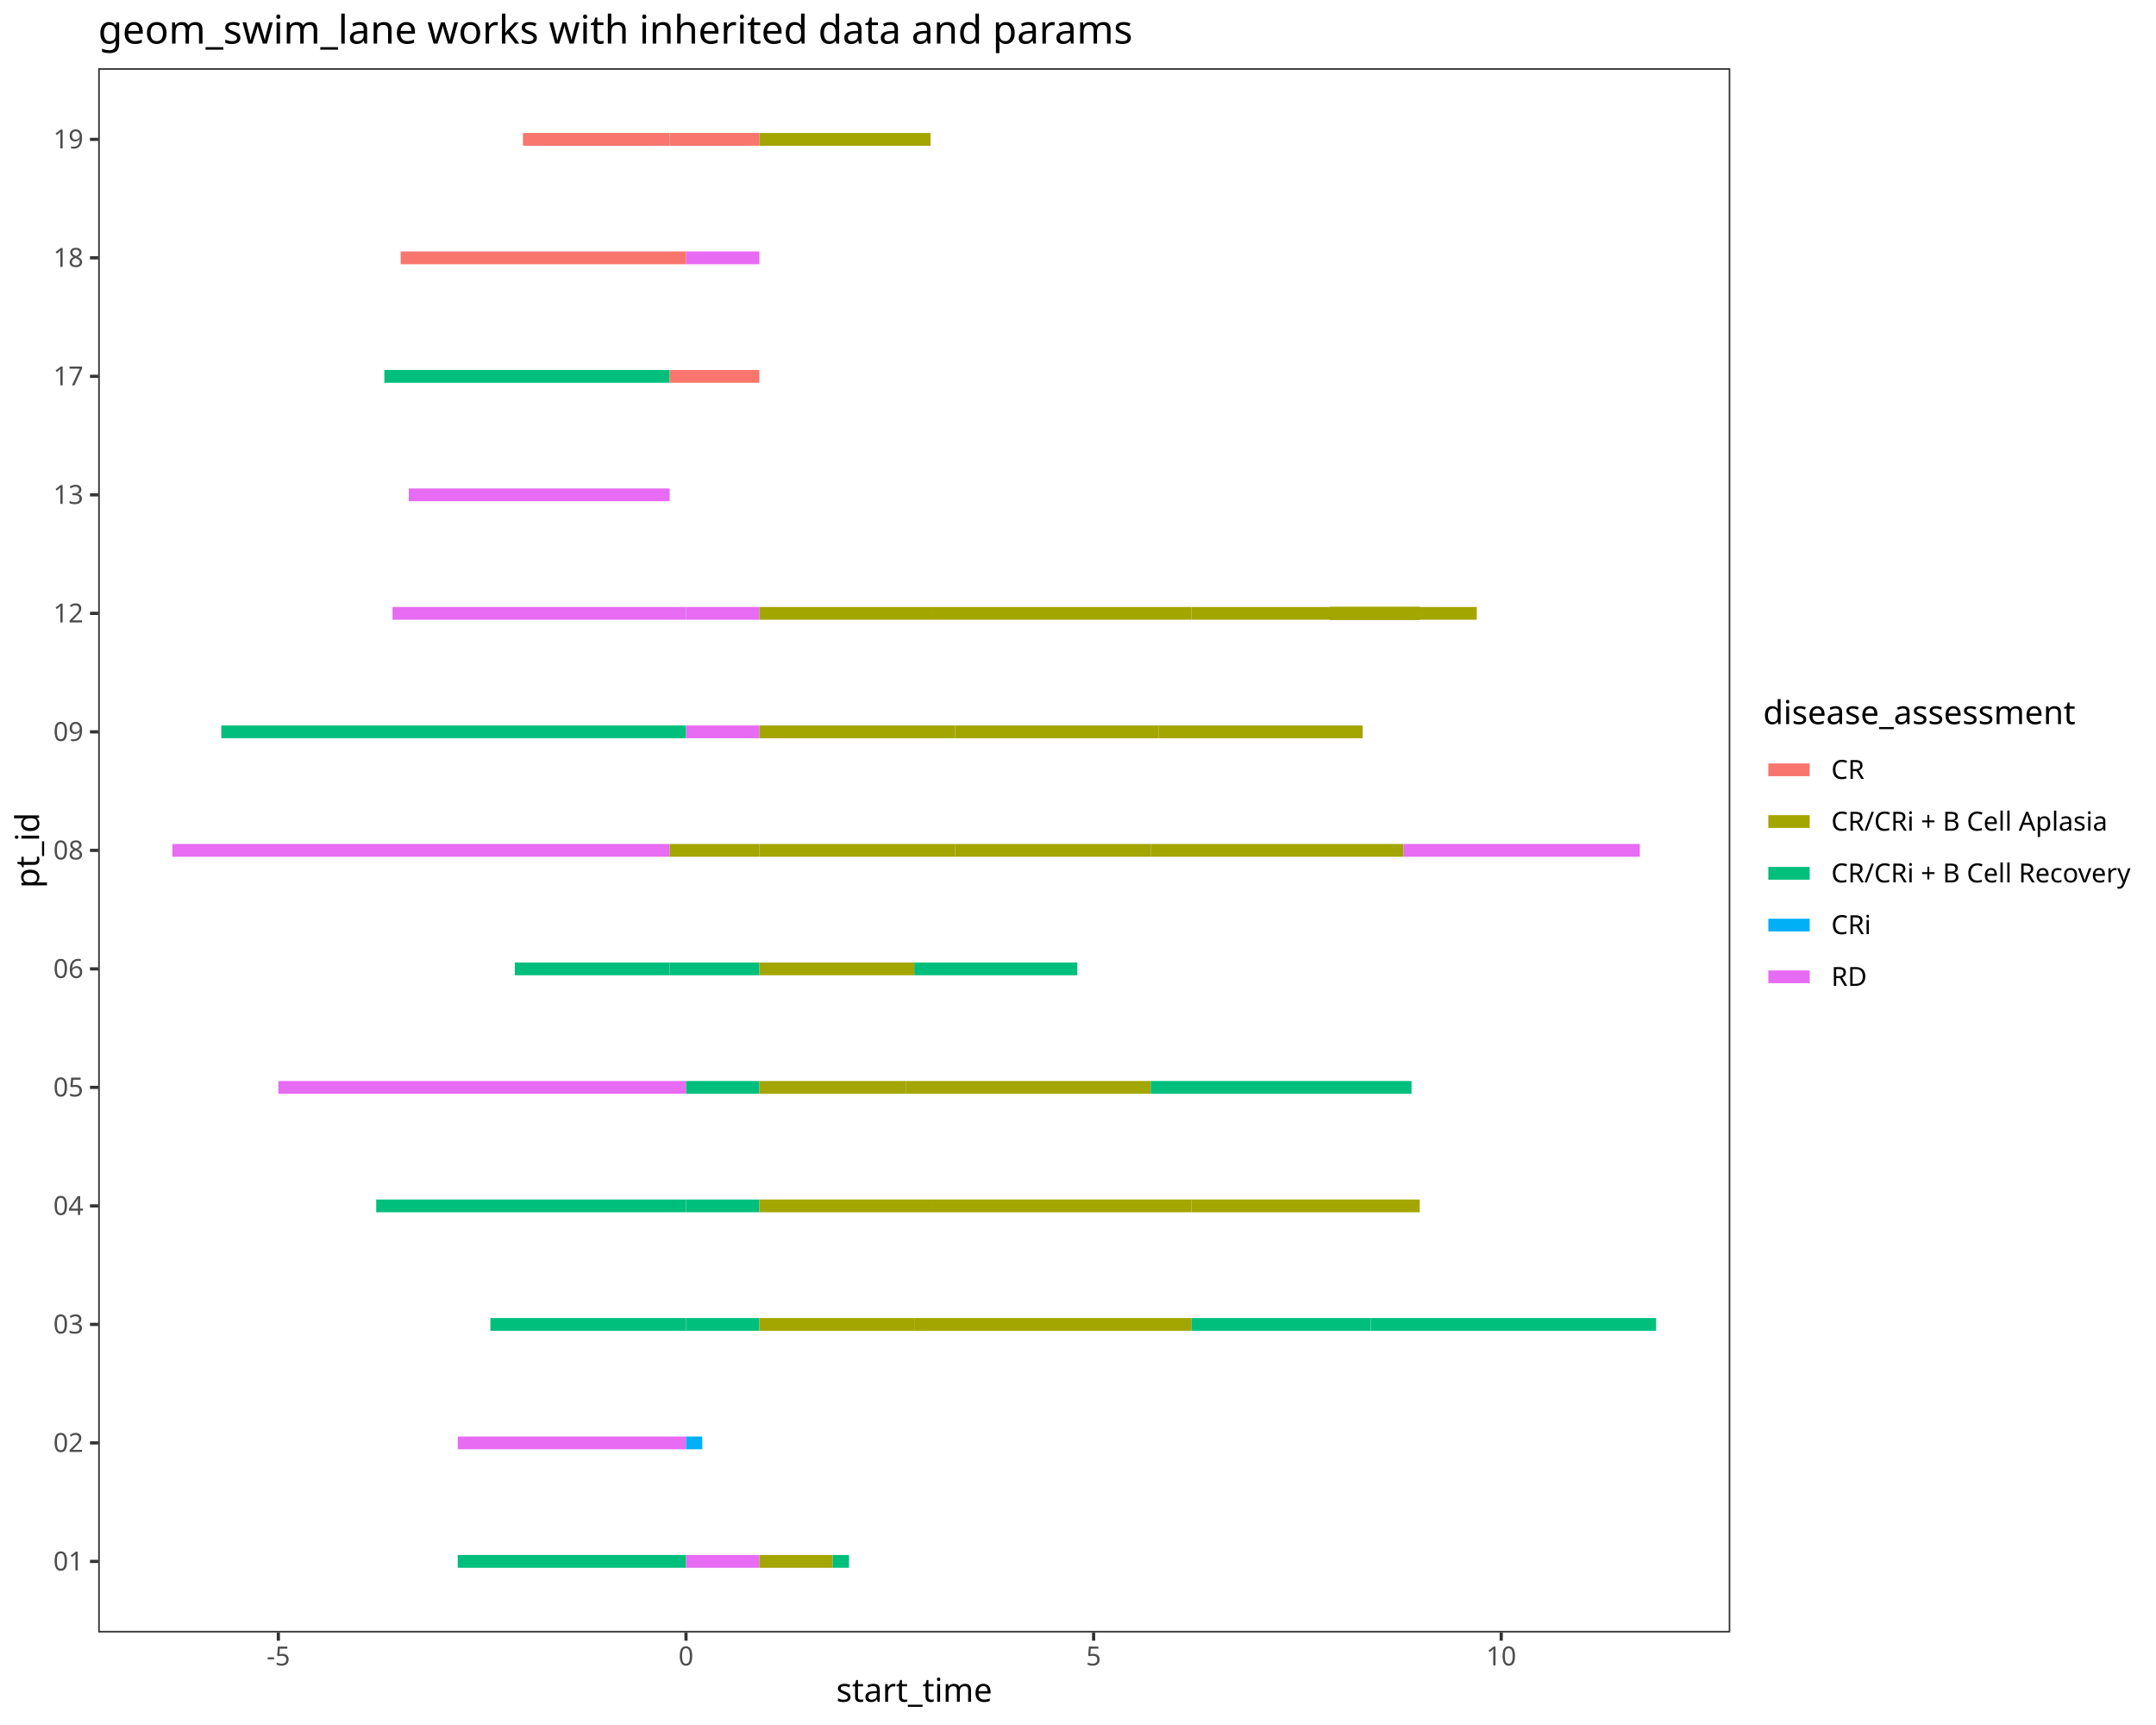
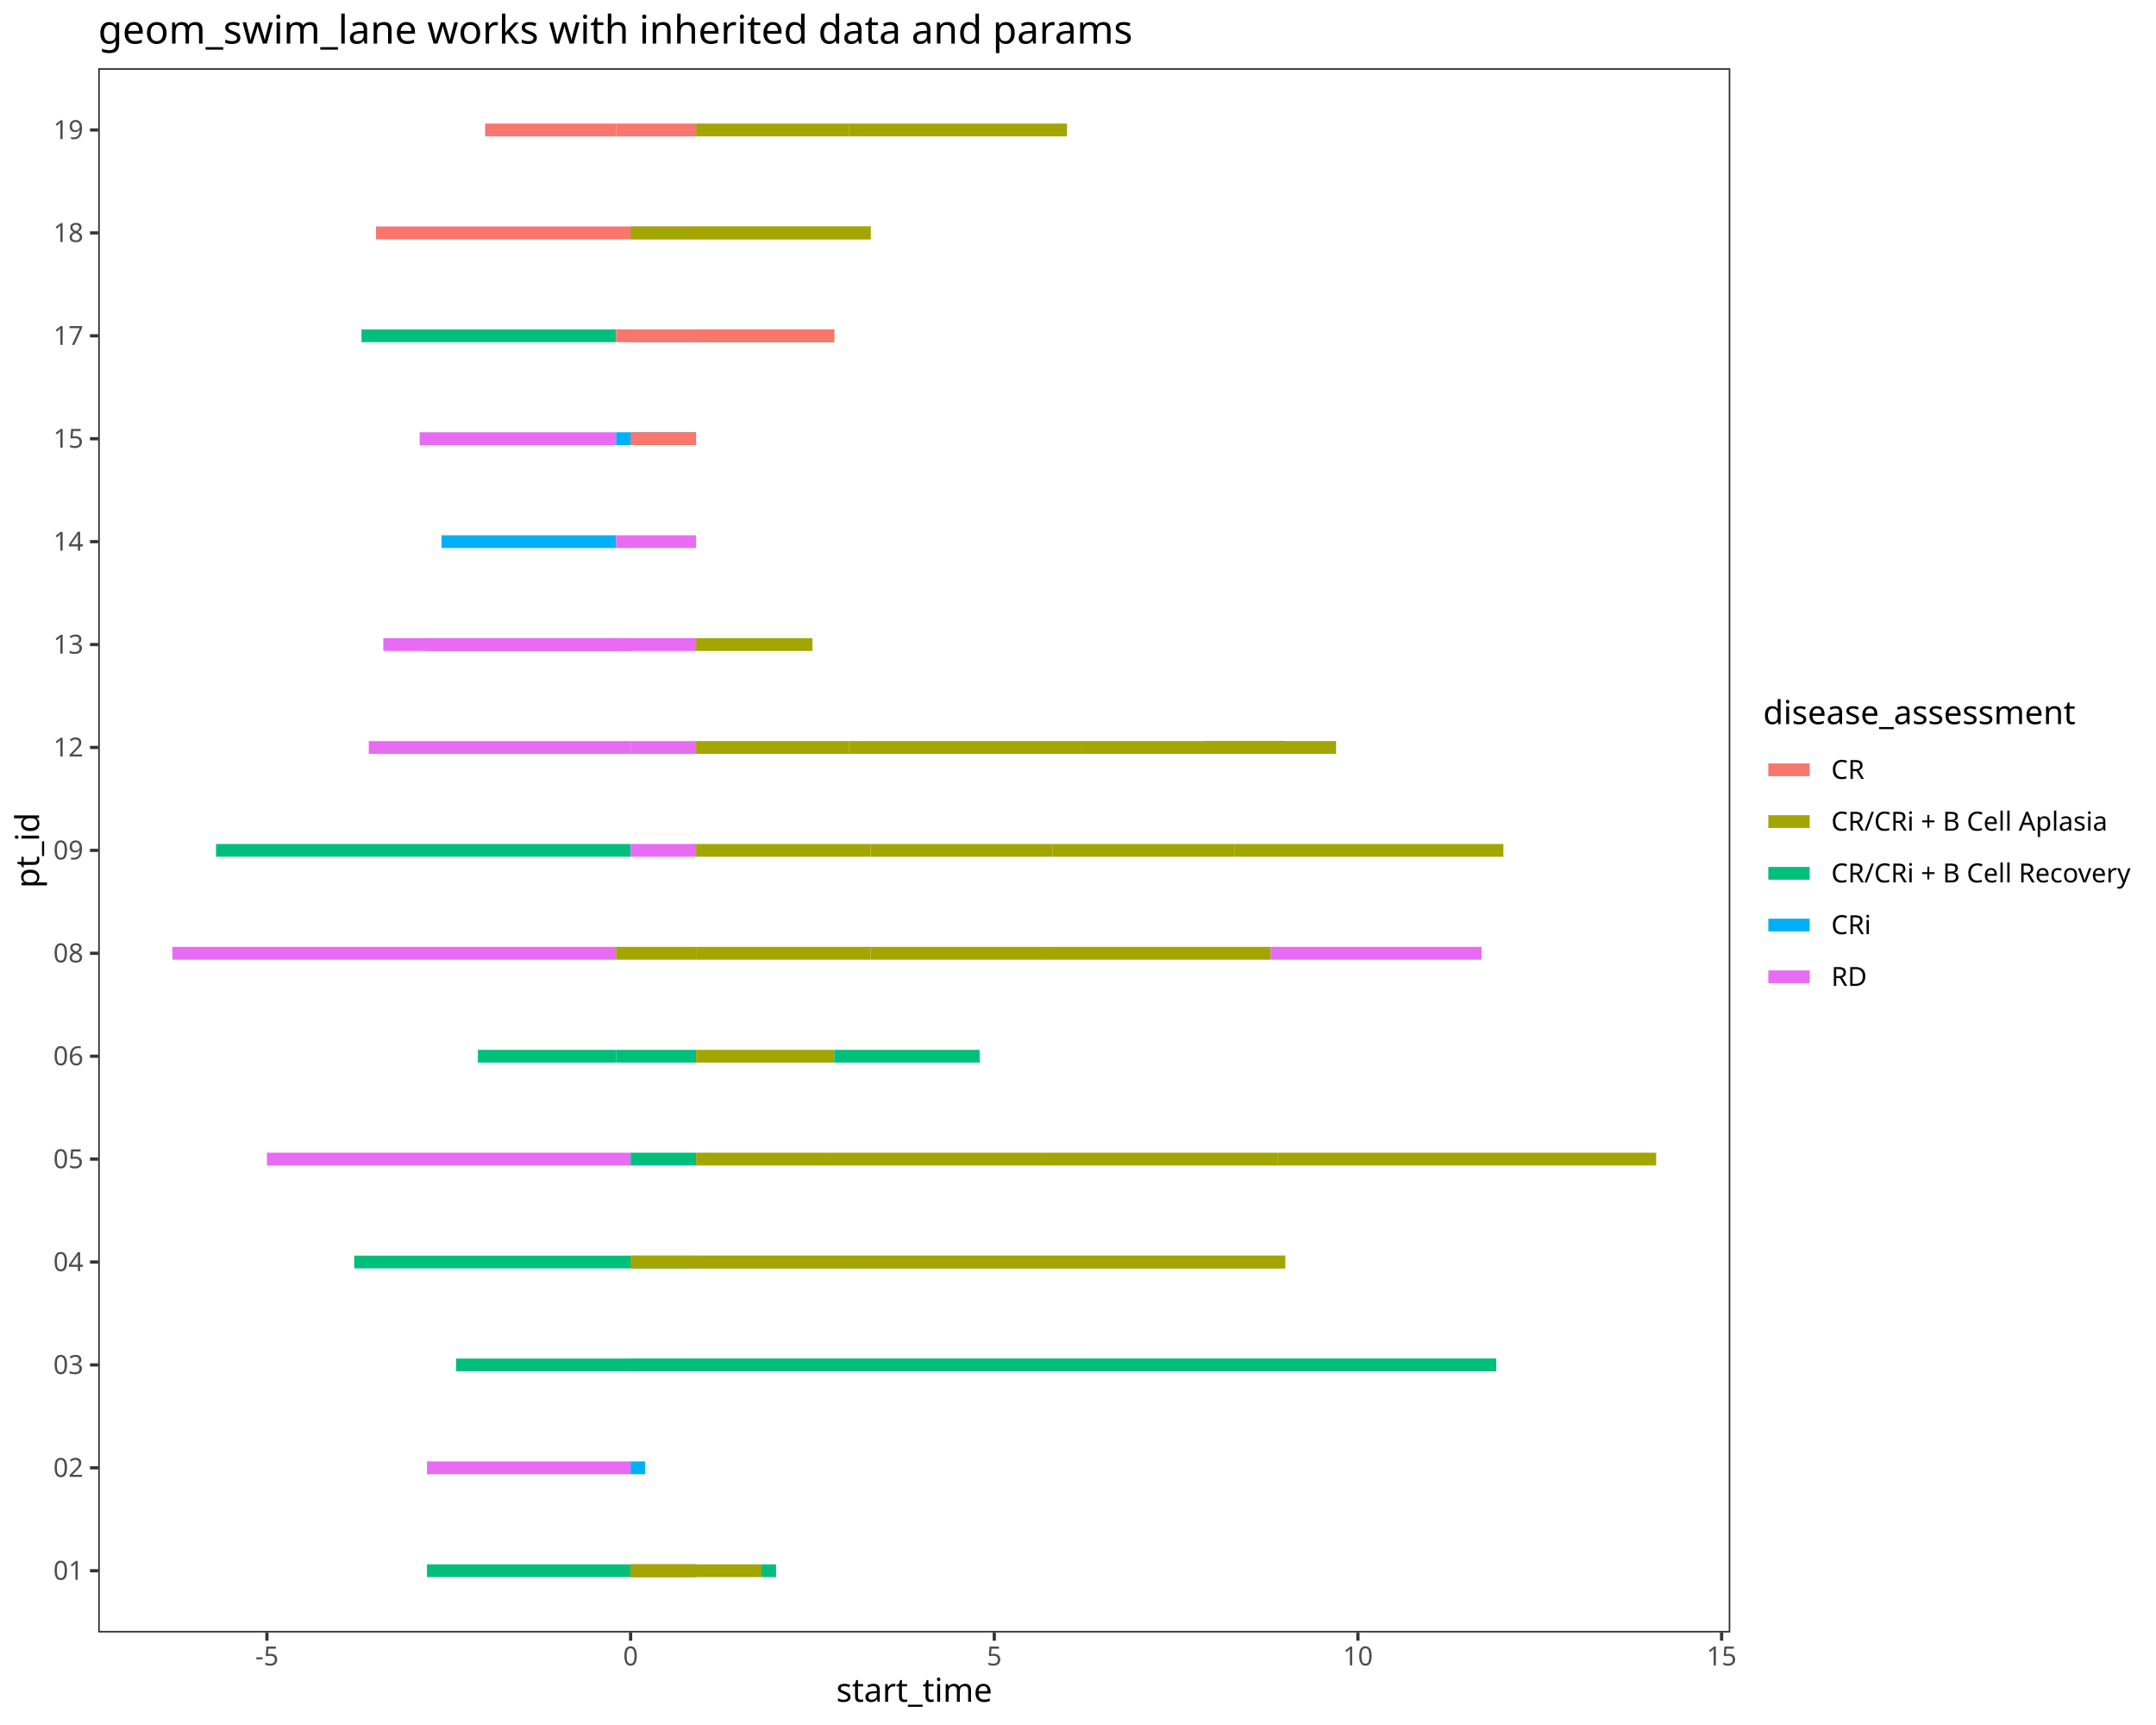
<svg xmlns="http://www.w3.org/2000/svg" class="svglite" data-engine-version="2.0" width="720.00pt" height="576.00pt" viewBox="0 0 720.00 576.00">
  <defs>
    <style type="text/css">
    .svglite line, .svglite polyline, .svglite polygon, .svglite path, .svglite rect, .svglite circle {
      fill: none;
      stroke: #000000;
      stroke-linecap: round;
      stroke-linejoin: round;
      stroke-miterlimit: 10.00;
    }
  </style>
  </defs>
  <rect width="100%" height="100%" style="stroke: none; fill: #FFFFFF;" />
  <defs>
    <clipPath id="cpMC4wMHw3MjAuMDB8MC4wMHw1NzYuMDA=">
      <rect x="0.00" y="0.00" width="720.00" height="576.00" />
    </clipPath>
  </defs>
  <g clip-path="url(#cpMC4wMHw3MjAuMDB8MC4wMHw1NzYuMDA=)">
    <rect x="0.00" y="0.00" width="720.00" height="576.00" style="stroke-width: 1.07; stroke: #FFFFFF; fill: #FFFFFF;" />
  </g>
  <defs>
    <clipPath id="cpMzIuNzl8NTc3Ljg0fDIyLjc4fDU0NS4xMQ==">
      <rect x="32.79" y="22.78" width="545.05" height="522.33" />
    </clipPath>
  </defs>
  <g clip-path="url(#cpMzIuNzl8NTc3Ljg0fDIyLjc4fDU0NS4xMQ==)">
    <rect x="32.79" y="22.78" width="545.05" height="522.33" style="stroke-width: 1.07; stroke: none; fill: #FFFFFF;" />
-     <line x1="152.86" y1="521.37" x2="229.09" y2="521.37" style="stroke-width: 4.27; stroke: #00BF7D; stroke-linecap: butt;" />
-     <line x1="229.09" y1="521.37" x2="253.59" y2="521.37" style="stroke-width: 4.27; stroke: #E76BF3; stroke-linecap: butt;" />
-     <line x1="253.59" y1="521.37" x2="278.09" y2="521.37" style="stroke-width: 4.27; stroke: #A3A500; stroke-linecap: butt;" />
-     <line x1="278.09" y1="521.37" x2="283.54" y2="521.37" style="stroke-width: 4.27; stroke: #00BF7D; stroke-linecap: butt;" />
-     <line x1="152.86" y1="481.80" x2="229.09" y2="481.80" style="stroke-width: 4.27; stroke: #E76BF3; stroke-linecap: butt;" />
-     <line x1="229.09" y1="481.80" x2="234.53" y2="481.80" style="stroke-width: 4.27; stroke: #00B0F6; stroke-linecap: butt;" />
-     <line x1="163.75" y1="442.23" x2="229.09" y2="442.23" style="stroke-width: 4.27; stroke: #00BF7D; stroke-linecap: butt;" />
-     <line x1="229.09" y1="442.23" x2="253.59" y2="442.23" style="stroke-width: 4.27; stroke: #00BF7D; stroke-linecap: butt;" />
-     <line x1="253.59" y1="442.23" x2="305.32" y2="442.23" style="stroke-width: 4.27; stroke: #A3A500; stroke-linecap: butt;" />
-     <line x1="305.32" y1="442.23" x2="397.88" y2="442.23" style="stroke-width: 4.27; stroke: #A3A500; stroke-linecap: butt;" />
-     <line x1="397.88" y1="442.23" x2="457.78" y2="442.23" style="stroke-width: 4.27; stroke: #00BF7D; stroke-linecap: butt;" />
-     <line x1="457.78" y1="442.23" x2="553.07" y2="442.23" style="stroke-width: 4.27; stroke: #00BF7D; stroke-linecap: butt;" />
-     <line x1="553.07" y1="442.23" x2="553.07" y2="442.23" style="stroke-width: 4.27; stroke: #00BF7D; stroke-linecap: butt;" />
-     <line x1="125.63" y1="402.66" x2="229.09" y2="402.66" style="stroke-width: 4.27; stroke: #00BF7D; stroke-linecap: butt;" />
-     <line x1="229.09" y1="402.66" x2="253.59" y2="402.66" style="stroke-width: 4.27; stroke: #00BF7D; stroke-linecap: butt;" />
-     <line x1="253.59" y1="402.66" x2="310.76" y2="402.66" style="stroke-width: 4.27; stroke: #A3A500; stroke-linecap: butt;" />
-     <line x1="310.76" y1="402.66" x2="397.88" y2="402.66" style="stroke-width: 4.27; stroke: #A3A500; stroke-linecap: butt;" />
-     <line x1="397.88" y1="402.66" x2="474.11" y2="402.66" style="stroke-width: 4.27; stroke: #A3A500; stroke-linecap: butt;" />
-     <line x1="92.96" y1="363.09" x2="229.09" y2="363.09" style="stroke-width: 4.27; stroke: #E76BF3; stroke-linecap: butt;" />
-     <line x1="229.09" y1="363.09" x2="253.59" y2="363.09" style="stroke-width: 4.27; stroke: #00BF7D; stroke-linecap: butt;" />
-     <line x1="253.59" y1="363.09" x2="302.60" y2="363.09" style="stroke-width: 4.27; stroke: #A3A500; stroke-linecap: butt;" />
-     <line x1="302.60" y1="363.09" x2="384.27" y2="363.09" style="stroke-width: 4.27; stroke: #A3A500; stroke-linecap: butt;" />
-     <line x1="384.27" y1="363.09" x2="471.39" y2="363.09" style="stroke-width: 4.27; stroke: #00BF7D; stroke-linecap: butt;" />
-     <line x1="171.91" y1="323.52" x2="223.64" y2="323.52" style="stroke-width: 4.27; stroke: #00BF7D; stroke-linecap: butt;" />
-     <line x1="223.64" y1="323.52" x2="253.59" y2="323.52" style="stroke-width: 4.27; stroke: #00BF7D; stroke-linecap: butt;" />
-     <line x1="253.59" y1="323.52" x2="305.32" y2="323.52" style="stroke-width: 4.27; stroke: #A3A500; stroke-linecap: butt;" />
-     <line x1="305.32" y1="323.52" x2="359.77" y2="323.52" style="stroke-width: 4.27; stroke: #00BF7D; stroke-linecap: butt;" />
-     <line x1="57.57" y1="283.95" x2="223.64" y2="283.95" style="stroke-width: 4.27; stroke: #E76BF3; stroke-linecap: butt;" />
-     <line x1="223.64" y1="283.95" x2="253.59" y2="283.95" style="stroke-width: 4.27; stroke: #A3A500; stroke-linecap: butt;" />
-     <line x1="253.59" y1="283.95" x2="318.93" y2="283.95" style="stroke-width: 4.27; stroke: #A3A500; stroke-linecap: butt;" />
-     <line x1="318.93" y1="283.95" x2="384.27" y2="283.95" style="stroke-width: 4.27; stroke: #A3A500; stroke-linecap: butt;" />
-     <line x1="384.27" y1="283.95" x2="468.67" y2="283.95" style="stroke-width: 4.27; stroke: #A3A500; stroke-linecap: butt;" />
-     <line x1="468.67" y1="283.95" x2="547.62" y2="283.95" style="stroke-width: 4.27; stroke: #E76BF3; stroke-linecap: butt;" />
-     <line x1="73.90" y1="244.38" x2="229.09" y2="244.38" style="stroke-width: 4.27; stroke: #00BF7D; stroke-linecap: butt;" />
-     <line x1="229.09" y1="244.38" x2="253.59" y2="244.38" style="stroke-width: 4.27; stroke: #E76BF3; stroke-linecap: butt;" />
-     <line x1="253.59" y1="244.38" x2="318.93" y2="244.38" style="stroke-width: 4.27; stroke: #A3A500; stroke-linecap: butt;" />
-     <line x1="318.93" y1="244.38" x2="386.99" y2="244.38" style="stroke-width: 4.27; stroke: #A3A500; stroke-linecap: butt;" />
-     <line x1="386.99" y1="244.38" x2="455.06" y2="244.38" style="stroke-width: 4.27; stroke: #A3A500; stroke-linecap: butt;" />
-     <line x1="131.08" y1="204.81" x2="229.09" y2="204.81" style="stroke-width: 4.27; stroke: #E76BF3; stroke-linecap: butt;" />
-     <line x1="229.09" y1="204.81" x2="253.59" y2="204.81" style="stroke-width: 4.27; stroke: #E76BF3; stroke-linecap: butt;" />
-     <line x1="253.59" y1="204.81" x2="310.76" y2="204.81" style="stroke-width: 4.27; stroke: #A3A500; stroke-linecap: butt;" />
-     <line x1="310.76" y1="204.81" x2="397.88" y2="204.81" style="stroke-width: 4.27; stroke: #A3A500; stroke-linecap: butt;" />
-     <line x1="397.88" y1="204.81" x2="474.11" y2="204.81" style="stroke-width: 4.27; stroke: #A3A500; stroke-linecap: butt;" />
-     <line x1="474.11" y1="204.81" x2="444.17" y2="204.81" style="stroke-width: 4.27; stroke: #A3A500; stroke-linecap: butt;" />
-     <line x1="444.17" y1="204.81" x2="493.17" y2="204.81" style="stroke-width: 4.27; stroke: #A3A500; stroke-linecap: butt;" />
-     <line x1="136.52" y1="165.24" x2="223.64" y2="165.24" style="stroke-width: 4.27; stroke: #E76BF3; stroke-linecap: butt;" />
-     <line x1="128.35" y1="125.67" x2="223.64" y2="125.67" style="stroke-width: 4.27; stroke: #00BF7D; stroke-linecap: butt;" />
-     <line x1="223.64" y1="125.67" x2="253.59" y2="125.67" style="stroke-width: 4.27; stroke: #F8766D; stroke-linecap: butt;" />
-     <line x1="133.80" y1="86.10" x2="229.09" y2="86.10" style="stroke-width: 4.27; stroke: #F8766D; stroke-linecap: butt;" />
-     <line x1="229.09" y1="86.10" x2="253.59" y2="86.10" style="stroke-width: 4.27; stroke: #E76BF3; stroke-linecap: butt;" />
-     <line x1="174.64" y1="46.53" x2="223.64" y2="46.53" style="stroke-width: 4.27; stroke: #F8766D; stroke-linecap: butt;" />
-     <line x1="223.64" y1="46.53" x2="253.59" y2="46.53" style="stroke-width: 4.27; stroke: #F8766D; stroke-linecap: butt;" />
-     <line x1="253.59" y1="46.53" x2="310.76" y2="46.53" style="stroke-width: 4.27; stroke: #A3A500; stroke-linecap: butt;" />
+     <line x1="142.58" y1="524.49" x2="210.59" y2="524.49" style="stroke-width: 4.27; stroke: #00BF7D; stroke-linecap: butt;" />
+     <line x1="210.59" y1="524.49" x2="232.45" y2="524.49" style="stroke-width: 4.27; stroke: #E76BF3; stroke-linecap: butt;" />
+     <line x1="232.45" y1="524.49" x2="210.59" y2="524.49" style="stroke-width: 4.27; stroke: #A3A500; stroke-linecap: butt;" />
+     <line x1="210.59" y1="524.49" x2="254.31" y2="524.49" style="stroke-width: 4.27; stroke: #A3A500; stroke-linecap: butt;" />
+     <line x1="254.31" y1="524.49" x2="259.17" y2="524.49" style="stroke-width: 4.27; stroke: #00BF7D; stroke-linecap: butt;" />
+     <line x1="142.58" y1="490.13" x2="210.59" y2="490.13" style="stroke-width: 4.27; stroke: #E76BF3; stroke-linecap: butt;" />
+     <line x1="210.59" y1="490.13" x2="215.45" y2="490.13" style="stroke-width: 4.27; stroke: #00B0F6; stroke-linecap: butt;" />
+     <line x1="152.30" y1="455.77" x2="210.59" y2="455.77" style="stroke-width: 4.27; stroke: #00BF7D; stroke-linecap: butt;" />
+     <line x1="210.59" y1="455.77" x2="232.45" y2="455.77" style="stroke-width: 4.27; stroke: #00BF7D; stroke-linecap: butt;" />
+     <line x1="232.45" y1="455.77" x2="278.60" y2="455.77" style="stroke-width: 4.27; stroke: #A3A500; stroke-linecap: butt;" />
+     <line x1="278.60" y1="455.77" x2="361.18" y2="455.77" style="stroke-width: 4.27; stroke: #A3A500; stroke-linecap: butt;" />
+     <line x1="361.18" y1="455.77" x2="414.62" y2="455.77" style="stroke-width: 4.27; stroke: #00BF7D; stroke-linecap: butt;" />
+     <line x1="414.62" y1="455.77" x2="499.63" y2="455.77" style="stroke-width: 4.27; stroke: #00BF7D; stroke-linecap: butt;" />
+     <line x1="499.63" y1="455.77" x2="210.59" y2="455.77" style="stroke-width: 4.27; stroke: #00BF7D; stroke-linecap: butt;" />
+     <line x1="210.59" y1="455.77" x2="499.63" y2="455.77" style="stroke-width: 4.27; stroke: #00BF7D; stroke-linecap: butt;" />
+     <line x1="118.29" y1="421.40" x2="210.59" y2="421.40" style="stroke-width: 4.27; stroke: #00BF7D; stroke-linecap: butt;" />
+     <line x1="210.59" y1="421.40" x2="232.45" y2="421.40" style="stroke-width: 4.27; stroke: #00BF7D; stroke-linecap: butt;" />
+     <line x1="232.45" y1="421.40" x2="283.46" y2="421.40" style="stroke-width: 4.27; stroke: #A3A500; stroke-linecap: butt;" />
+     <line x1="283.46" y1="421.40" x2="361.18" y2="421.40" style="stroke-width: 4.27; stroke: #A3A500; stroke-linecap: butt;" />
+     <line x1="361.18" y1="421.40" x2="429.19" y2="421.40" style="stroke-width: 4.27; stroke: #A3A500; stroke-linecap: butt;" />
+     <line x1="429.19" y1="421.40" x2="210.59" y2="421.40" style="stroke-width: 4.27; stroke: #A3A500; stroke-linecap: butt;" />
+     <line x1="89.14" y1="387.04" x2="210.59" y2="387.04" style="stroke-width: 4.27; stroke: #E76BF3; stroke-linecap: butt;" />
+     <line x1="210.59" y1="387.04" x2="232.45" y2="387.04" style="stroke-width: 4.27; stroke: #00BF7D; stroke-linecap: butt;" />
+     <line x1="232.45" y1="387.04" x2="276.17" y2="387.04" style="stroke-width: 4.27; stroke: #A3A500; stroke-linecap: butt;" />
+     <line x1="276.17" y1="387.04" x2="349.04" y2="387.04" style="stroke-width: 4.27; stroke: #A3A500; stroke-linecap: butt;" />
+     <line x1="349.04" y1="387.04" x2="426.76" y2="387.04" style="stroke-width: 4.27; stroke: #A3A500; stroke-linecap: butt;" />
+     <line x1="426.76" y1="387.04" x2="553.07" y2="387.04" style="stroke-width: 4.27; stroke: #A3A500; stroke-linecap: butt;" />
+     <line x1="553.07" y1="387.04" x2="553.07" y2="387.04" style="stroke-width: 4.27; stroke: #A3A500; stroke-linecap: butt;" />
+     <line x1="159.58" y1="352.68" x2="205.73" y2="352.68" style="stroke-width: 4.27; stroke: #00BF7D; stroke-linecap: butt;" />
+     <line x1="205.73" y1="352.68" x2="232.45" y2="352.68" style="stroke-width: 4.27; stroke: #00BF7D; stroke-linecap: butt;" />
+     <line x1="232.45" y1="352.68" x2="278.60" y2="352.68" style="stroke-width: 4.27; stroke: #A3A500; stroke-linecap: butt;" />
+     <line x1="278.60" y1="352.68" x2="327.18" y2="352.68" style="stroke-width: 4.27; stroke: #00BF7D; stroke-linecap: butt;" />
+     <line x1="57.57" y1="318.31" x2="205.73" y2="318.31" style="stroke-width: 4.27; stroke: #E76BF3; stroke-linecap: butt;" />
+     <line x1="205.73" y1="318.31" x2="232.45" y2="318.31" style="stroke-width: 4.27; stroke: #A3A500; stroke-linecap: butt;" />
+     <line x1="232.45" y1="318.31" x2="290.74" y2="318.31" style="stroke-width: 4.27; stroke: #A3A500; stroke-linecap: butt;" />
+     <line x1="290.74" y1="318.31" x2="349.04" y2="318.31" style="stroke-width: 4.27; stroke: #A3A500; stroke-linecap: butt;" />
+     <line x1="349.04" y1="318.31" x2="424.33" y2="318.31" style="stroke-width: 4.27; stroke: #A3A500; stroke-linecap: butt;" />
+     <line x1="424.33" y1="318.31" x2="494.77" y2="318.31" style="stroke-width: 4.27; stroke: #E76BF3; stroke-linecap: butt;" />
+     <line x1="271.31" y1="318.31" x2="271.31" y2="318.31" style="stroke-width: 4.27; stroke: #E76BF3; stroke-linecap: butt;" />
+     <line x1="72.14" y1="283.95" x2="210.59" y2="283.95" style="stroke-width: 4.27; stroke: #00BF7D; stroke-linecap: butt;" />
+     <line x1="210.59" y1="283.95" x2="232.45" y2="283.95" style="stroke-width: 4.27; stroke: #E76BF3; stroke-linecap: butt;" />
+     <line x1="232.45" y1="283.95" x2="290.74" y2="283.95" style="stroke-width: 4.27; stroke: #A3A500; stroke-linecap: butt;" />
+     <line x1="290.74" y1="283.95" x2="351.47" y2="283.95" style="stroke-width: 4.27; stroke: #A3A500; stroke-linecap: butt;" />
+     <line x1="351.47" y1="283.95" x2="412.19" y2="283.95" style="stroke-width: 4.27; stroke: #A3A500; stroke-linecap: butt;" />
+     <line x1="412.19" y1="283.95" x2="502.06" y2="283.95" style="stroke-width: 4.27; stroke: #A3A500; stroke-linecap: butt;" />
+     <line x1="123.15" y1="249.58" x2="210.59" y2="249.58" style="stroke-width: 4.27; stroke: #E76BF3; stroke-linecap: butt;" />
+     <line x1="210.59" y1="249.58" x2="232.45" y2="249.58" style="stroke-width: 4.27; stroke: #E76BF3; stroke-linecap: butt;" />
+     <line x1="232.45" y1="249.58" x2="283.46" y2="249.58" style="stroke-width: 4.27; stroke: #A3A500; stroke-linecap: butt;" />
+     <line x1="283.46" y1="249.58" x2="361.18" y2="249.58" style="stroke-width: 4.27; stroke: #A3A500; stroke-linecap: butt;" />
+     <line x1="361.18" y1="249.58" x2="429.19" y2="249.58" style="stroke-width: 4.27; stroke: #A3A500; stroke-linecap: butt;" />
+     <line x1="429.19" y1="249.58" x2="402.47" y2="249.58" style="stroke-width: 4.27; stroke: #A3A500; stroke-linecap: butt;" />
+     <line x1="402.47" y1="249.58" x2="446.19" y2="249.58" style="stroke-width: 4.27; stroke: #A3A500; stroke-linecap: butt;" />
+     <line x1="128.01" y1="215.22" x2="205.73" y2="215.22" style="stroke-width: 4.27; stroke: #E76BF3; stroke-linecap: butt;" />
+     <line x1="205.73" y1="215.22" x2="210.59" y2="215.22" style="stroke-width: 4.27; stroke: #E76BF3; stroke-linecap: butt;" />
+     <line x1="210.59" y1="215.22" x2="210.59" y2="215.22" style="stroke-width: 4.27; stroke: #E76BF3; stroke-linecap: butt;" />
+     <line x1="142.58" y1="215.22" x2="205.73" y2="215.22" style="stroke-width: 4.27; stroke: #E76BF3; stroke-linecap: butt;" />
+     <line x1="205.73" y1="215.22" x2="232.45" y2="215.22" style="stroke-width: 4.27; stroke: #E76BF3; stroke-linecap: butt;" />
+     <line x1="232.45" y1="215.22" x2="271.31" y2="215.22" style="stroke-width: 4.27; stroke: #A3A500; stroke-linecap: butt;" />
+     <line x1="147.44" y1="180.86" x2="205.73" y2="180.86" style="stroke-width: 4.27; stroke: #00B0F6; stroke-linecap: butt;" />
+     <line x1="205.73" y1="180.86" x2="232.45" y2="180.86" style="stroke-width: 4.27; stroke: #E76BF3; stroke-linecap: butt;" />
+     <line x1="140.15" y1="146.49" x2="205.73" y2="146.49" style="stroke-width: 4.27; stroke: #E76BF3; stroke-linecap: butt;" />
+     <line x1="205.73" y1="146.49" x2="232.45" y2="146.49" style="stroke-width: 4.27; stroke: #00B0F6; stroke-linecap: butt;" />
+     <line x1="232.45" y1="146.49" x2="210.59" y2="146.49" style="stroke-width: 4.27; stroke: #F8766D; stroke-linecap: butt;" />
+     <line x1="120.72" y1="112.13" x2="205.73" y2="112.13" style="stroke-width: 4.27; stroke: #00BF7D; stroke-linecap: butt;" />
+     <line x1="205.73" y1="112.13" x2="232.45" y2="112.13" style="stroke-width: 4.27; stroke: #F8766D; stroke-linecap: butt;" />
+     <line x1="232.45" y1="112.13" x2="278.60" y2="112.13" style="stroke-width: 4.27; stroke: #A3A500; stroke-linecap: butt;" />
+     <line x1="278.60" y1="112.13" x2="210.59" y2="112.13" style="stroke-width: 4.27; stroke: #F8766D; stroke-linecap: butt;" />
+     <line x1="125.58" y1="77.77" x2="210.59" y2="77.77" style="stroke-width: 4.27; stroke: #F8766D; stroke-linecap: butt;" />
+     <line x1="210.59" y1="77.77" x2="232.45" y2="77.77" style="stroke-width: 4.27; stroke: #E76BF3; stroke-linecap: butt;" />
+     <line x1="232.45" y1="77.77" x2="290.74" y2="77.77" style="stroke-width: 4.27; stroke: #A3A500; stroke-linecap: butt;" />
+     <line x1="290.74" y1="77.77" x2="210.59" y2="77.77" style="stroke-width: 4.27; stroke: #A3A500; stroke-linecap: butt;" />
+     <line x1="162.01" y1="43.40" x2="205.73" y2="43.40" style="stroke-width: 4.27; stroke: #F8766D; stroke-linecap: butt;" />
+     <line x1="205.73" y1="43.40" x2="232.45" y2="43.40" style="stroke-width: 4.27; stroke: #F8766D; stroke-linecap: butt;" />
+     <line x1="232.45" y1="43.40" x2="283.46" y2="43.40" style="stroke-width: 4.27; stroke: #A3A500; stroke-linecap: butt;" />
+     <line x1="283.46" y1="43.40" x2="356.33" y2="43.40" style="stroke-width: 4.27; stroke: #A3A500; stroke-linecap: butt;" />
    <rect x="32.79" y="22.78" width="545.05" height="522.33" style="stroke-width: 1.07; stroke: #333333;" />
  </g>
  <g clip-path="url(#cpMC4wMHw3MjAuMDB8MC4wMHw1NzYuMDA=)">
-     <text x="27.86" y="524.40" text-anchor="end" style="font-size: 8.80px; fill: #4D4D4D; font-family: sans;" textLength="9.79px" lengthAdjust="spacingAndGlyphs">01</text>
-     <text x="27.86" y="484.83" text-anchor="end" style="font-size: 8.80px; fill: #4D4D4D; font-family: sans;" textLength="9.79px" lengthAdjust="spacingAndGlyphs">02</text>
-     <text x="27.86" y="445.26" text-anchor="end" style="font-size: 8.80px; fill: #4D4D4D; font-family: sans;" textLength="9.79px" lengthAdjust="spacingAndGlyphs">03</text>
-     <text x="27.86" y="405.69" text-anchor="end" style="font-size: 8.80px; fill: #4D4D4D; font-family: sans;" textLength="9.79px" lengthAdjust="spacingAndGlyphs">04</text>
-     <text x="27.86" y="366.12" text-anchor="end" style="font-size: 8.80px; fill: #4D4D4D; font-family: sans;" textLength="9.79px" lengthAdjust="spacingAndGlyphs">05</text>
-     <text x="27.86" y="326.55" text-anchor="end" style="font-size: 8.80px; fill: #4D4D4D; font-family: sans;" textLength="9.79px" lengthAdjust="spacingAndGlyphs">06</text>
-     <text x="27.86" y="286.98" text-anchor="end" style="font-size: 8.80px; fill: #4D4D4D; font-family: sans;" textLength="9.79px" lengthAdjust="spacingAndGlyphs">08</text>
-     <text x="27.86" y="247.41" text-anchor="end" style="font-size: 8.80px; fill: #4D4D4D; font-family: sans;" textLength="9.79px" lengthAdjust="spacingAndGlyphs">09</text>
-     <text x="27.86" y="207.84" text-anchor="end" style="font-size: 8.80px; fill: #4D4D4D; font-family: sans;" textLength="9.79px" lengthAdjust="spacingAndGlyphs">12</text>
-     <text x="27.86" y="168.26" text-anchor="end" style="font-size: 8.80px; fill: #4D4D4D; font-family: sans;" textLength="9.79px" lengthAdjust="spacingAndGlyphs">13</text>
-     <text x="27.86" y="128.69" text-anchor="end" style="font-size: 8.80px; fill: #4D4D4D; font-family: sans;" textLength="9.79px" lengthAdjust="spacingAndGlyphs">17</text>
-     <text x="27.86" y="89.12" text-anchor="end" style="font-size: 8.80px; fill: #4D4D4D; font-family: sans;" textLength="9.79px" lengthAdjust="spacingAndGlyphs">18</text>
-     <text x="27.86" y="49.55" text-anchor="end" style="font-size: 8.80px; fill: #4D4D4D; font-family: sans;" textLength="9.79px" lengthAdjust="spacingAndGlyphs">19</text>
-     <polyline points="30.05,521.37 32.79,521.37 " style="stroke-width: 1.07; stroke: #333333; stroke-linecap: butt;" />
-     <polyline points="30.05,481.80 32.79,481.80 " style="stroke-width: 1.07; stroke: #333333; stroke-linecap: butt;" />
-     <polyline points="30.05,442.23 32.79,442.23 " style="stroke-width: 1.07; stroke: #333333; stroke-linecap: butt;" />
-     <polyline points="30.05,402.66 32.79,402.66 " style="stroke-width: 1.07; stroke: #333333; stroke-linecap: butt;" />
-     <polyline points="30.05,363.09 32.79,363.09 " style="stroke-width: 1.07; stroke: #333333; stroke-linecap: butt;" />
-     <polyline points="30.05,323.52 32.79,323.52 " style="stroke-width: 1.07; stroke: #333333; stroke-linecap: butt;" />
+     <text x="27.86" y="527.52" text-anchor="end" style="font-size: 8.80px; fill: #4D4D4D; font-family: sans;" textLength="9.79px" lengthAdjust="spacingAndGlyphs">01</text>
+     <text x="27.86" y="493.16" text-anchor="end" style="font-size: 8.80px; fill: #4D4D4D; font-family: sans;" textLength="9.79px" lengthAdjust="spacingAndGlyphs">02</text>
+     <text x="27.86" y="458.79" text-anchor="end" style="font-size: 8.80px; fill: #4D4D4D; font-family: sans;" textLength="9.79px" lengthAdjust="spacingAndGlyphs">03</text>
+     <text x="27.86" y="424.43" text-anchor="end" style="font-size: 8.80px; fill: #4D4D4D; font-family: sans;" textLength="9.79px" lengthAdjust="spacingAndGlyphs">04</text>
+     <text x="27.86" y="390.07" text-anchor="end" style="font-size: 8.80px; fill: #4D4D4D; font-family: sans;" textLength="9.79px" lengthAdjust="spacingAndGlyphs">05</text>
+     <text x="27.86" y="355.70" text-anchor="end" style="font-size: 8.80px; fill: #4D4D4D; font-family: sans;" textLength="9.79px" lengthAdjust="spacingAndGlyphs">06</text>
+     <text x="27.86" y="321.34" text-anchor="end" style="font-size: 8.80px; fill: #4D4D4D; font-family: sans;" textLength="9.79px" lengthAdjust="spacingAndGlyphs">08</text>
+     <text x="27.86" y="286.98" text-anchor="end" style="font-size: 8.80px; fill: #4D4D4D; font-family: sans;" textLength="9.79px" lengthAdjust="spacingAndGlyphs">09</text>
+     <text x="27.86" y="252.61" text-anchor="end" style="font-size: 8.80px; fill: #4D4D4D; font-family: sans;" textLength="9.79px" lengthAdjust="spacingAndGlyphs">12</text>
+     <text x="27.86" y="218.25" text-anchor="end" style="font-size: 8.80px; fill: #4D4D4D; font-family: sans;" textLength="9.79px" lengthAdjust="spacingAndGlyphs">13</text>
+     <text x="27.86" y="183.88" text-anchor="end" style="font-size: 8.80px; fill: #4D4D4D; font-family: sans;" textLength="9.79px" lengthAdjust="spacingAndGlyphs">14</text>
+     <text x="27.86" y="149.52" text-anchor="end" style="font-size: 8.80px; fill: #4D4D4D; font-family: sans;" textLength="9.79px" lengthAdjust="spacingAndGlyphs">15</text>
+     <text x="27.86" y="115.16" text-anchor="end" style="font-size: 8.80px; fill: #4D4D4D; font-family: sans;" textLength="9.79px" lengthAdjust="spacingAndGlyphs">17</text>
+     <text x="27.86" y="80.79" text-anchor="end" style="font-size: 8.80px; fill: #4D4D4D; font-family: sans;" textLength="9.79px" lengthAdjust="spacingAndGlyphs">18</text>
+     <text x="27.86" y="46.43" text-anchor="end" style="font-size: 8.80px; fill: #4D4D4D; font-family: sans;" textLength="9.79px" lengthAdjust="spacingAndGlyphs">19</text>
+     <polyline points="30.05,524.49 32.79,524.49 " style="stroke-width: 1.07; stroke: #333333; stroke-linecap: butt;" />
+     <polyline points="30.05,490.13 32.79,490.13 " style="stroke-width: 1.07; stroke: #333333; stroke-linecap: butt;" />
+     <polyline points="30.05,455.77 32.79,455.77 " style="stroke-width: 1.07; stroke: #333333; stroke-linecap: butt;" />
+     <polyline points="30.05,421.40 32.79,421.40 " style="stroke-width: 1.07; stroke: #333333; stroke-linecap: butt;" />
+     <polyline points="30.05,387.04 32.79,387.04 " style="stroke-width: 1.07; stroke: #333333; stroke-linecap: butt;" />
+     <polyline points="30.05,352.68 32.79,352.68 " style="stroke-width: 1.07; stroke: #333333; stroke-linecap: butt;" />
+     <polyline points="30.05,318.31 32.79,318.31 " style="stroke-width: 1.07; stroke: #333333; stroke-linecap: butt;" />
    <polyline points="30.05,283.95 32.79,283.95 " style="stroke-width: 1.07; stroke: #333333; stroke-linecap: butt;" />
-     <polyline points="30.05,244.38 32.79,244.38 " style="stroke-width: 1.07; stroke: #333333; stroke-linecap: butt;" />
-     <polyline points="30.05,204.81 32.79,204.81 " style="stroke-width: 1.07; stroke: #333333; stroke-linecap: butt;" />
-     <polyline points="30.05,165.24 32.79,165.24 " style="stroke-width: 1.07; stroke: #333333; stroke-linecap: butt;" />
-     <polyline points="30.05,125.67 32.79,125.67 " style="stroke-width: 1.07; stroke: #333333; stroke-linecap: butt;" />
-     <polyline points="30.05,86.10 32.79,86.10 " style="stroke-width: 1.07; stroke: #333333; stroke-linecap: butt;" />
-     <polyline points="30.05,46.53 32.79,46.53 " style="stroke-width: 1.07; stroke: #333333; stroke-linecap: butt;" />
-     <polyline points="92.96,547.85 92.96,545.11 " style="stroke-width: 1.07; stroke: #333333; stroke-linecap: butt;" />
-     <polyline points="229.09,547.85 229.09,545.11 " style="stroke-width: 1.07; stroke: #333333; stroke-linecap: butt;" />
-     <polyline points="365.21,547.85 365.21,545.11 " style="stroke-width: 1.07; stroke: #333333; stroke-linecap: butt;" />
-     <polyline points="501.34,547.85 501.34,545.11 " style="stroke-width: 1.07; stroke: #333333; stroke-linecap: butt;" />
-     <text x="92.96" y="556.10" text-anchor="middle" style="font-size: 8.80px; fill: #4D4D4D; font-family: sans;" textLength="7.82px" lengthAdjust="spacingAndGlyphs">-5</text>
-     <text x="229.09" y="556.10" text-anchor="middle" style="font-size: 8.80px; fill: #4D4D4D; font-family: sans;" textLength="4.89px" lengthAdjust="spacingAndGlyphs">0</text>
-     <text x="365.21" y="556.10" text-anchor="middle" style="font-size: 8.80px; fill: #4D4D4D; font-family: sans;" textLength="4.89px" lengthAdjust="spacingAndGlyphs">5</text>
-     <text x="501.34" y="556.10" text-anchor="middle" style="font-size: 8.80px; fill: #4D4D4D; font-family: sans;" textLength="9.79px" lengthAdjust="spacingAndGlyphs">10</text>
+     <polyline points="30.05,249.58 32.79,249.58 " style="stroke-width: 1.07; stroke: #333333; stroke-linecap: butt;" />
+     <polyline points="30.05,215.22 32.79,215.22 " style="stroke-width: 1.07; stroke: #333333; stroke-linecap: butt;" />
+     <polyline points="30.05,180.86 32.79,180.86 " style="stroke-width: 1.07; stroke: #333333; stroke-linecap: butt;" />
+     <polyline points="30.05,146.49 32.79,146.49 " style="stroke-width: 1.07; stroke: #333333; stroke-linecap: butt;" />
+     <polyline points="30.05,112.13 32.79,112.13 " style="stroke-width: 1.07; stroke: #333333; stroke-linecap: butt;" />
+     <polyline points="30.05,77.77 32.79,77.77 " style="stroke-width: 1.07; stroke: #333333; stroke-linecap: butt;" />
+     <polyline points="30.05,43.40 32.79,43.40 " style="stroke-width: 1.07; stroke: #333333; stroke-linecap: butt;" />
+     <polyline points="89.14,547.85 89.14,545.11 " style="stroke-width: 1.07; stroke: #333333; stroke-linecap: butt;" />
+     <polyline points="210.59,547.85 210.59,545.11 " style="stroke-width: 1.07; stroke: #333333; stroke-linecap: butt;" />
+     <polyline points="332.04,547.85 332.04,545.11 " style="stroke-width: 1.07; stroke: #333333; stroke-linecap: butt;" />
+     <polyline points="453.48,547.85 453.48,545.11 " style="stroke-width: 1.07; stroke: #333333; stroke-linecap: butt;" />
+     <polyline points="574.93,547.85 574.93,545.11 " style="stroke-width: 1.07; stroke: #333333; stroke-linecap: butt;" />
+     <text x="89.14" y="556.10" text-anchor="middle" style="font-size: 8.80px; fill: #4D4D4D; font-family: sans;" textLength="7.82px" lengthAdjust="spacingAndGlyphs">-5</text>
+     <text x="210.59" y="556.10" text-anchor="middle" style="font-size: 8.80px; fill: #4D4D4D; font-family: sans;" textLength="4.89px" lengthAdjust="spacingAndGlyphs">0</text>
+     <text x="332.04" y="556.10" text-anchor="middle" style="font-size: 8.80px; fill: #4D4D4D; font-family: sans;" textLength="4.89px" lengthAdjust="spacingAndGlyphs">5</text>
+     <text x="453.48" y="556.10" text-anchor="middle" style="font-size: 8.80px; fill: #4D4D4D; font-family: sans;" textLength="9.79px" lengthAdjust="spacingAndGlyphs">10</text>
+     <text x="574.93" y="556.10" text-anchor="middle" style="font-size: 8.80px; fill: #4D4D4D; font-family: sans;" textLength="9.79px" lengthAdjust="spacingAndGlyphs">15</text>
    <text x="305.32" y="568.24" text-anchor="middle" style="font-size: 11.00px; font-family: sans;" textLength="48.30px" lengthAdjust="spacingAndGlyphs">start_time</text>
    <text transform="translate(13.05,283.95) rotate(-90)" text-anchor="middle" style="font-size: 11.00px; font-family: sans;" textLength="23.85px" lengthAdjust="spacingAndGlyphs">pt_id</text>
    <rect x="588.80" y="233.08" width="125.72" height="101.73" style="stroke-width: 1.07; stroke: none; fill: #FFFFFF;" />
    <text x="588.80" y="241.79" style="font-size: 11.00px; font-family: sans;" textLength="102.76px" lengthAdjust="spacingAndGlyphs">disease_assessment</text>
    <rect x="588.80" y="248.41" width="17.28" height="17.28" style="stroke-width: 1.07; stroke: none; fill: #FFFFFF;" />
    <line x1="590.53" y1="257.05" x2="604.35" y2="257.05" style="stroke-width: 4.27; stroke: #F8766D; stroke-linecap: butt;" />
    <rect x="588.80" y="265.69" width="17.28" height="17.28" style="stroke-width: 1.07; stroke: none; fill: #FFFFFF;" />
    <line x1="590.53" y1="274.33" x2="604.35" y2="274.33" style="stroke-width: 4.27; stroke: #A3A500; stroke-linecap: butt;" />
    <rect x="588.80" y="282.97" width="17.28" height="17.28" style="stroke-width: 1.07; stroke: none; fill: #FFFFFF;" />
    <line x1="590.53" y1="291.61" x2="604.35" y2="291.61" style="stroke-width: 4.27; stroke: #00BF7D; stroke-linecap: butt;" />
    <rect x="588.80" y="300.25" width="17.28" height="17.28" style="stroke-width: 1.07; stroke: none; fill: #FFFFFF;" />
    <line x1="590.53" y1="308.89" x2="604.35" y2="308.89" style="stroke-width: 4.27; stroke: #00B0F6; stroke-linecap: butt;" />
    <rect x="588.80" y="317.53" width="17.28" height="17.28" style="stroke-width: 1.07; stroke: none; fill: #FFFFFF;" />
    <line x1="590.53" y1="326.17" x2="604.35" y2="326.17" style="stroke-width: 4.27; stroke: #E76BF3; stroke-linecap: butt;" />
    <text x="611.56" y="260.08" style="font-size: 8.80px; font-family: sans;" textLength="12.71px" lengthAdjust="spacingAndGlyphs">CR</text>
    <text x="611.56" y="277.36" style="font-size: 8.80px; font-family: sans;" textLength="94.64px" lengthAdjust="spacingAndGlyphs">CR/CRi + B Cell Aplasia</text>
    <text x="611.56" y="294.64" style="font-size: 8.80px; font-family: sans;" textLength="102.96px" lengthAdjust="spacingAndGlyphs">CR/CRi + B Cell Recovery</text>
    <text x="611.56" y="311.92" style="font-size: 8.80px; font-family: sans;" textLength="14.67px" lengthAdjust="spacingAndGlyphs">CRi</text>
    <text x="611.56" y="329.20" style="font-size: 8.80px; font-family: sans;" textLength="12.71px" lengthAdjust="spacingAndGlyphs">RD</text>
    <text x="32.79" y="14.56" style="font-size: 13.20px; font-family: sans;" textLength="325.08px" lengthAdjust="spacingAndGlyphs">geom_swim_lane works with inherited data and params</text>
  </g>
</svg>
